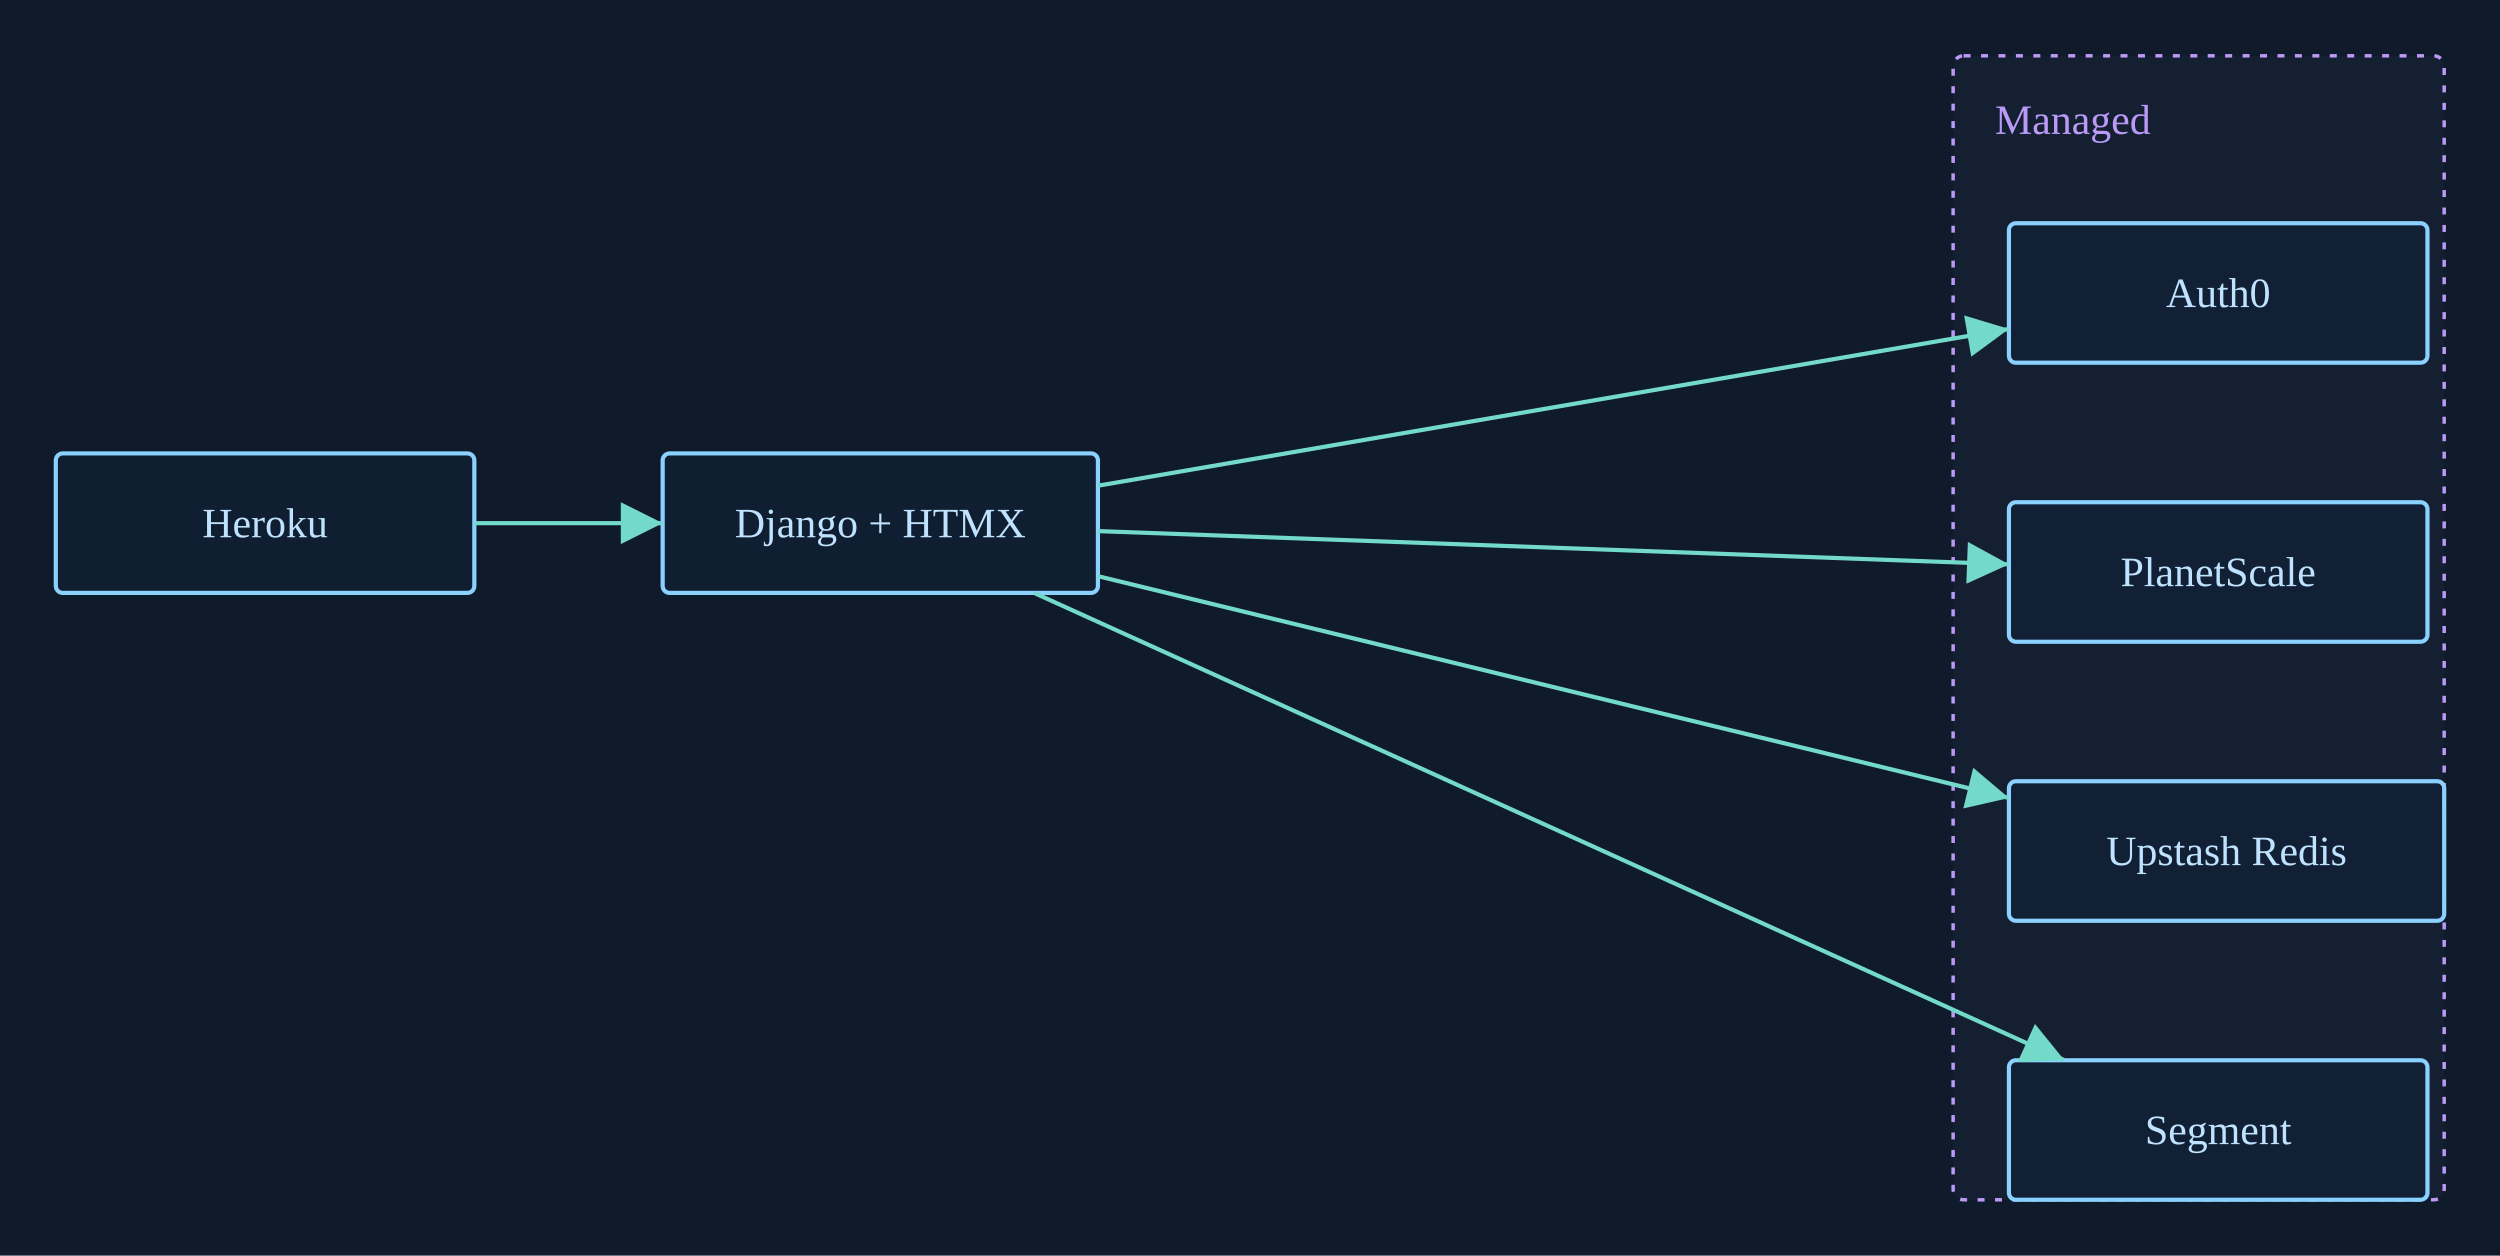
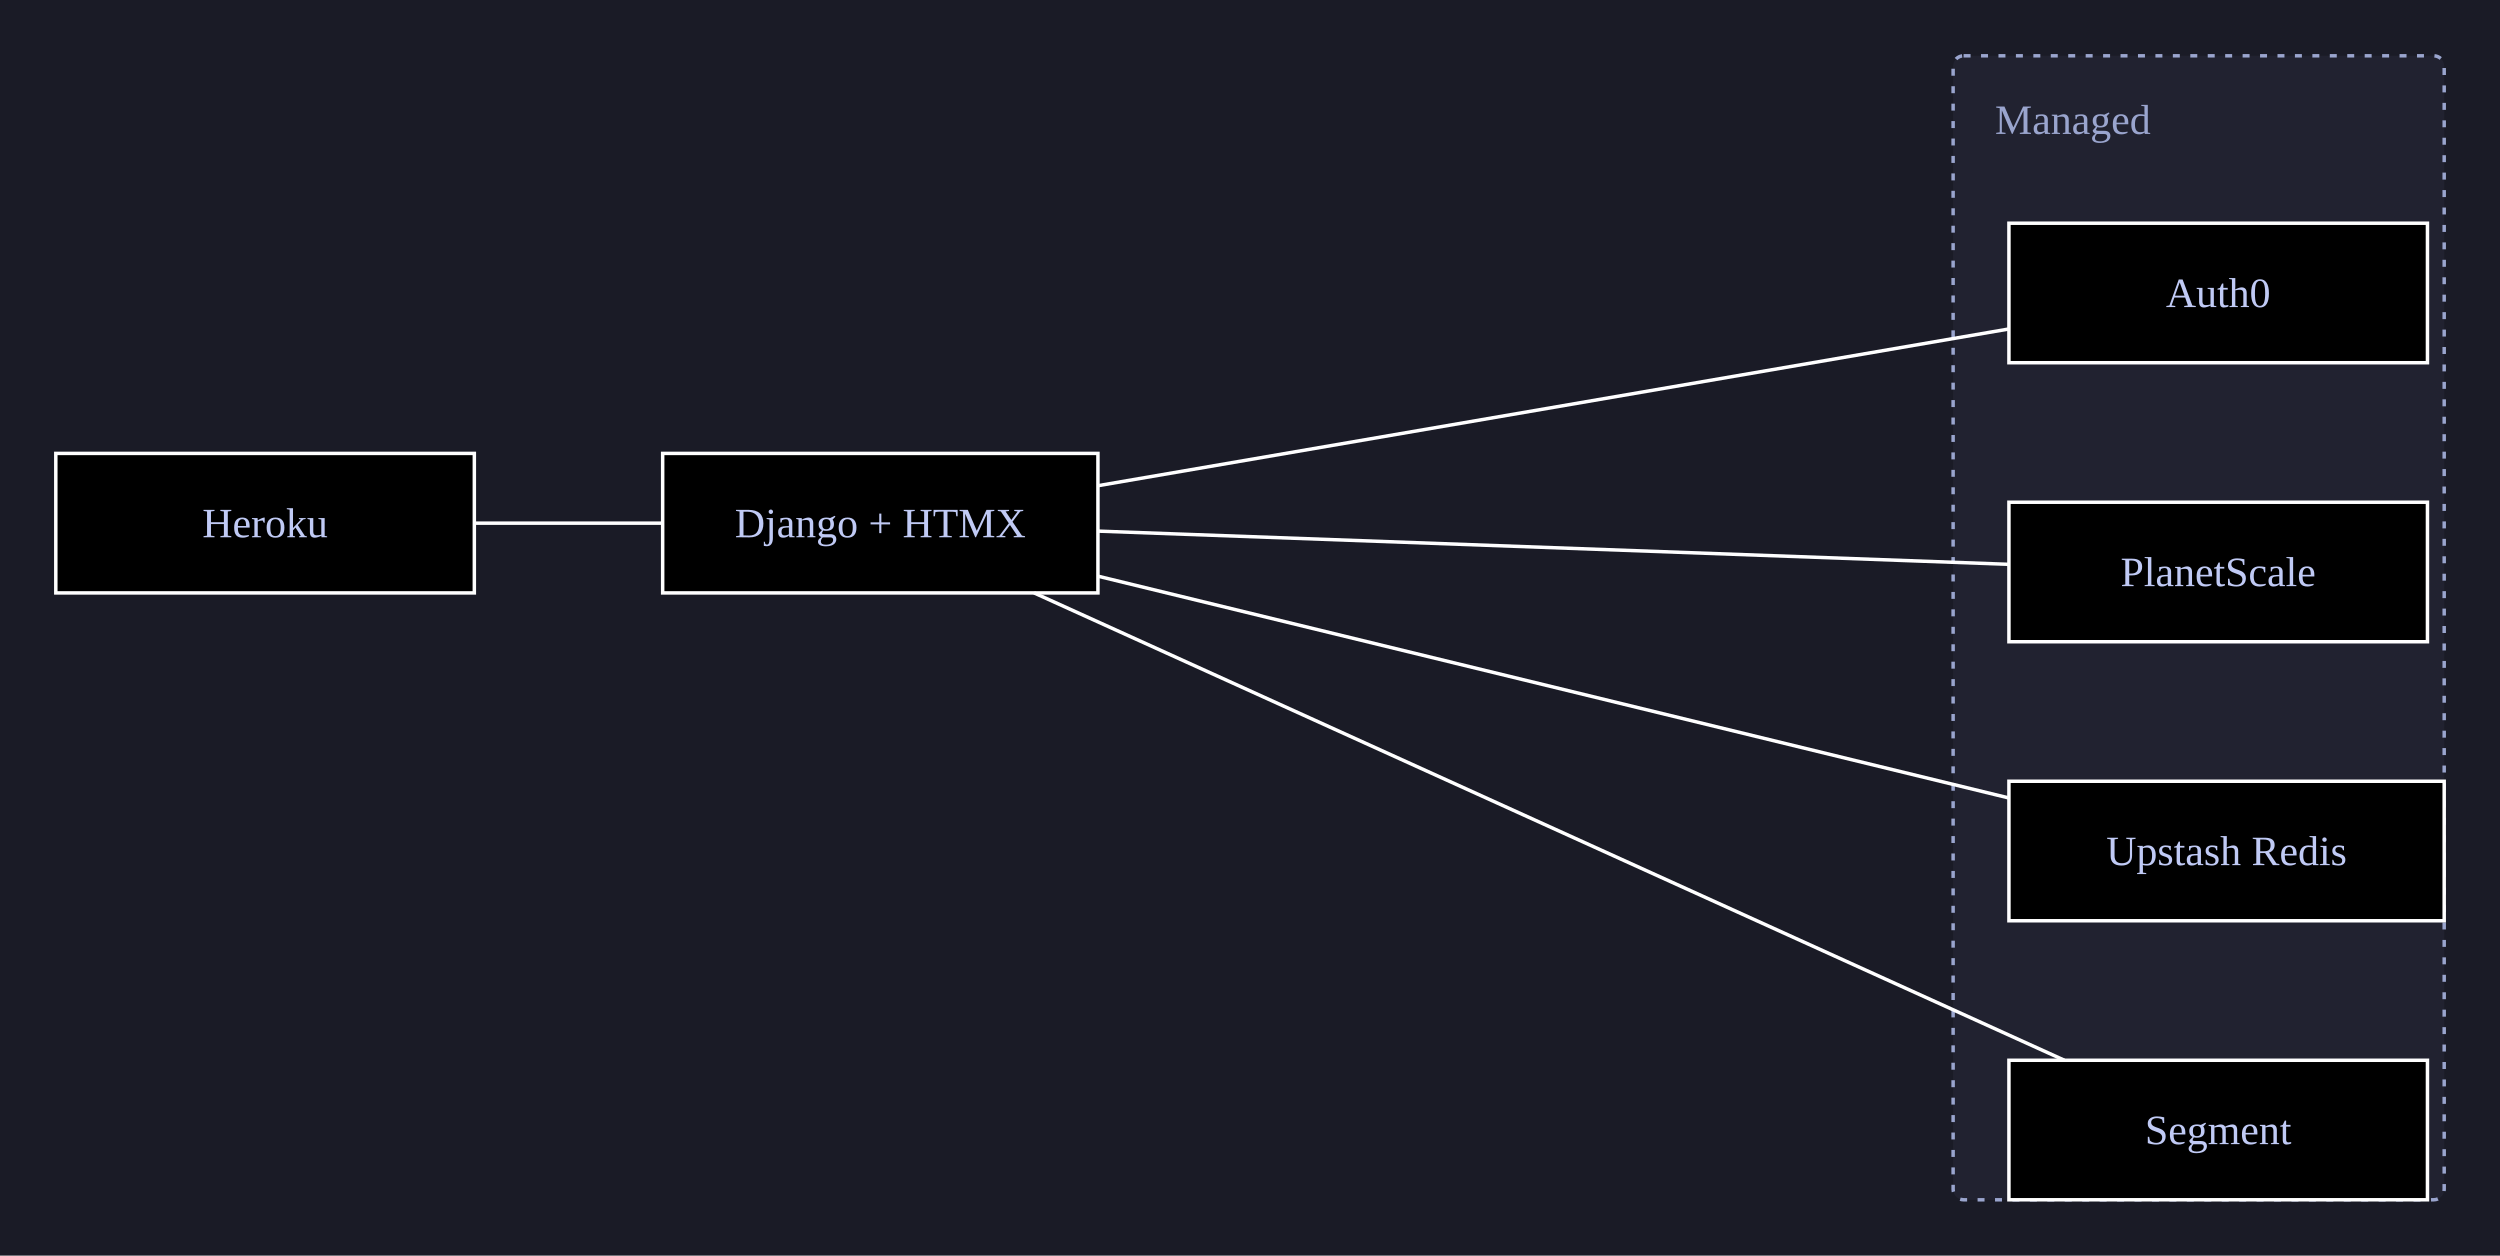
<svg xmlns="http://www.w3.org/2000/svg" viewBox="0.00 0.00 716.80 360.00" width="716.80" height="360.00">
-   <defs>
-     <marker id="ah-filled" markerWidth="10" markerHeight="10" refX="10" refY="5" orient="auto">
-       <path d="M0,0 L10,5 L0,10 Z" fill="context-stroke" stroke="none" />
-     </marker>
-   </defs>
-   <rect x="0.00" y="0.00" width="716.80" height="360.00" fill="#0f1a2b" />
+   <rect x="0.00" y="0.00" width="716.80" height="360.00" fill="#1a1b26" />
  <g id="group-hosted" data-element-id="hosted" data-kind="group">
-     <rect x="560.00" y="16.00" width="140.80" height="328.00" rx="3.00" fill="#bb9af7" fill-opacity="0.04" stroke="#bb9af7" stroke-width="1.00" stroke-dasharray="2,3" />
-     <text x="572.00" y="38.40" text-anchor="start" fill="#bb9af7">
+     <rect x="560.00" y="16.00" width="140.80" height="328.00" rx="3.00" fill="#9aa5ce" fill-opacity="0.06" stroke="#9aa5ce" stroke-width="1.00" stroke-dasharray="2,3" />
+     <text x="572.00" y="38.40" text-anchor="start" fill="#9aa5ce">
      <tspan x="572.00" dy="0">Managed</tspan>
    </text>
  </g>
  <g id="node-app" data-element-id="app" data-kind="node">
-     <rect x="190.00" y="130.00" width="124.80" height="40.00" rx="2.00" fill="#122238" fill-opacity="0.55" stroke="#8ad1ff" stroke-width="1.20" />
-     <text x="252.40" y="150.00" text-anchor="middle" dominant-baseline="central" fill="#bfe3ff">
+     <rect x="190.00" y="130.00" width="124.80" height="40.00" rx="0.00" fill="#000000" stroke="#FFFFFF" />
+     <text x="252.40" y="150.00" text-anchor="middle" dominant-baseline="central" fill="#c0caf5">
      <tspan x="252.40" dy="0">Django + HTMX</tspan>
    </text>
  </g>
  <g id="node-auth0" data-element-id="auth0" data-kind="node">
-     <rect x="576.00" y="64.00" width="120.00" height="40.00" rx="2.00" fill="#122238" fill-opacity="0.55" stroke="#8ad1ff" stroke-width="1.20" />
-     <text x="636.00" y="84.00" text-anchor="middle" dominant-baseline="central" fill="#bfe3ff">
+     <rect x="576.00" y="64.00" width="120.00" height="40.00" rx="0.00" fill="#000000" stroke="#FFFFFF" />
+     <text x="636.00" y="84.00" text-anchor="middle" dominant-baseline="central" fill="#c0caf5">
      <tspan x="636.00" dy="0">Auth0</tspan>
    </text>
  </g>
  <g id="node-heroku" data-element-id="heroku" data-kind="node">
-     <rect x="16.00" y="130.00" width="120.00" height="40.00" rx="2.00" fill="#122238" fill-opacity="0.55" stroke="#8ad1ff" stroke-width="1.20" />
-     <text x="76.00" y="150.00" text-anchor="middle" dominant-baseline="central" fill="#bfe3ff">
+     <rect x="16.00" y="130.00" width="120.00" height="40.00" rx="0.00" fill="#000000" stroke="#FFFFFF" />
+     <text x="76.00" y="150.00" text-anchor="middle" dominant-baseline="central" fill="#c0caf5">
      <tspan x="76.00" dy="0">Heroku</tspan>
    </text>
  </g>
  <g id="node-planetscale" data-element-id="planetscale" data-kind="node">
-     <rect x="576.00" y="144.00" width="120.00" height="40.00" rx="2.00" fill="#122238" fill-opacity="0.55" stroke="#8ad1ff" stroke-width="1.20" />
-     <text x="636.00" y="164.00" text-anchor="middle" dominant-baseline="central" fill="#bfe3ff">
+     <rect x="576.00" y="144.00" width="120.00" height="40.00" rx="0.00" fill="#000000" stroke="#FFFFFF" />
+     <text x="636.00" y="164.00" text-anchor="middle" dominant-baseline="central" fill="#c0caf5">
      <tspan x="636.00" dy="0">PlanetScale</tspan>
    </text>
  </g>
  <g id="node-segment" data-element-id="segment" data-kind="node">
-     <rect x="576.00" y="304.00" width="120.00" height="40.00" rx="2.00" fill="#122238" fill-opacity="0.55" stroke="#8ad1ff" stroke-width="1.20" />
-     <text x="636.00" y="324.00" text-anchor="middle" dominant-baseline="central" fill="#bfe3ff">
+     <rect x="576.00" y="304.00" width="120.00" height="40.00" rx="0.00" fill="#000000" stroke="#FFFFFF" />
+     <text x="636.00" y="324.00" text-anchor="middle" dominant-baseline="central" fill="#c0caf5">
      <tspan x="636.00" dy="0">Segment</tspan>
    </text>
  </g>
  <g id="node-upstash" data-element-id="upstash" data-kind="node">
-     <rect x="576.00" y="224.00" width="124.80" height="40.00" rx="2.00" fill="#122238" fill-opacity="0.55" stroke="#8ad1ff" stroke-width="1.20" />
-     <text x="638.40" y="244.00" text-anchor="middle" dominant-baseline="central" fill="#bfe3ff">
+     <rect x="576.00" y="224.00" width="124.80" height="40.00" rx="0.00" fill="#000000" stroke="#FFFFFF" />
+     <text x="638.40" y="244.00" text-anchor="middle" dominant-baseline="central" fill="#c0caf5">
      <tspan x="638.40" dy="0">Upstash Redis</tspan>
    </text>
  </g>
  <g id="edge-app__auth0" data-element-id="app__auth0" data-kind="edge">
    <path d="M 314.80,139.26 L 576.00,94.32" fill="none" stroke="transparent" stroke-width="12" style="pointer-events: stroke" />
-     <path d="M 314.80,139.26 L 576.00,94.32" fill="none" stroke="#73daca" stroke-width="1.20" marker-end="url(#ah-filled)" />
+     <path d="M 314.80,139.26 L 576.00,94.32" fill="none" stroke="#FFFFFF" stroke-width="1.00" />
  </g>
  <g id="edge-app__planetscale" data-element-id="app__planetscale" data-kind="edge">
    <path d="M 314.80,152.28 L 576.00,161.81" fill="none" stroke="transparent" stroke-width="12" style="pointer-events: stroke" />
-     <path d="M 314.80,152.28 L 576.00,161.81" fill="none" stroke="#73daca" stroke-width="1.20" marker-end="url(#ah-filled)" />
+     <path d="M 314.80,152.28 L 576.00,161.81" fill="none" stroke="#FFFFFF" stroke-width="1.00" />
  </g>
  <g id="edge-app__segment" data-element-id="app__segment" data-kind="edge">
    <path d="M 296.49,170.00 L 591.91,304.00" fill="none" stroke="transparent" stroke-width="12" style="pointer-events: stroke" />
-     <path d="M 296.49,170.00 L 591.91,304.00" fill="none" stroke="#73daca" stroke-width="1.20" marker-end="url(#ah-filled)" />
+     <path d="M 296.49,170.00 L 591.91,304.00" fill="none" stroke="#FFFFFF" stroke-width="1.00" />
  </g>
  <g id="edge-app__upstash" data-element-id="app__upstash" data-kind="edge">
    <path d="M 314.80,165.20 L 576.00,228.80" fill="none" stroke="transparent" stroke-width="12" style="pointer-events: stroke" />
-     <path d="M 314.80,165.20 L 576.00,228.80" fill="none" stroke="#73daca" stroke-width="1.20" marker-end="url(#ah-filled)" />
+     <path d="M 314.80,165.20 L 576.00,228.80" fill="none" stroke="#FFFFFF" stroke-width="1.00" />
  </g>
  <g id="edge-heroku__app" data-element-id="heroku__app" data-kind="edge">
    <path d="M 136.00,150.00 L 190.00,150.00" fill="none" stroke="transparent" stroke-width="12" style="pointer-events: stroke" />
-     <path d="M 136.00,150.00 L 190.00,150.00" fill="none" stroke="#73daca" stroke-width="1.20" marker-end="url(#ah-filled)" />
+     <path d="M 136.00,150.00 L 190.00,150.00" fill="none" stroke="#FFFFFF" stroke-width="1.00" />
  </g>
</svg>
